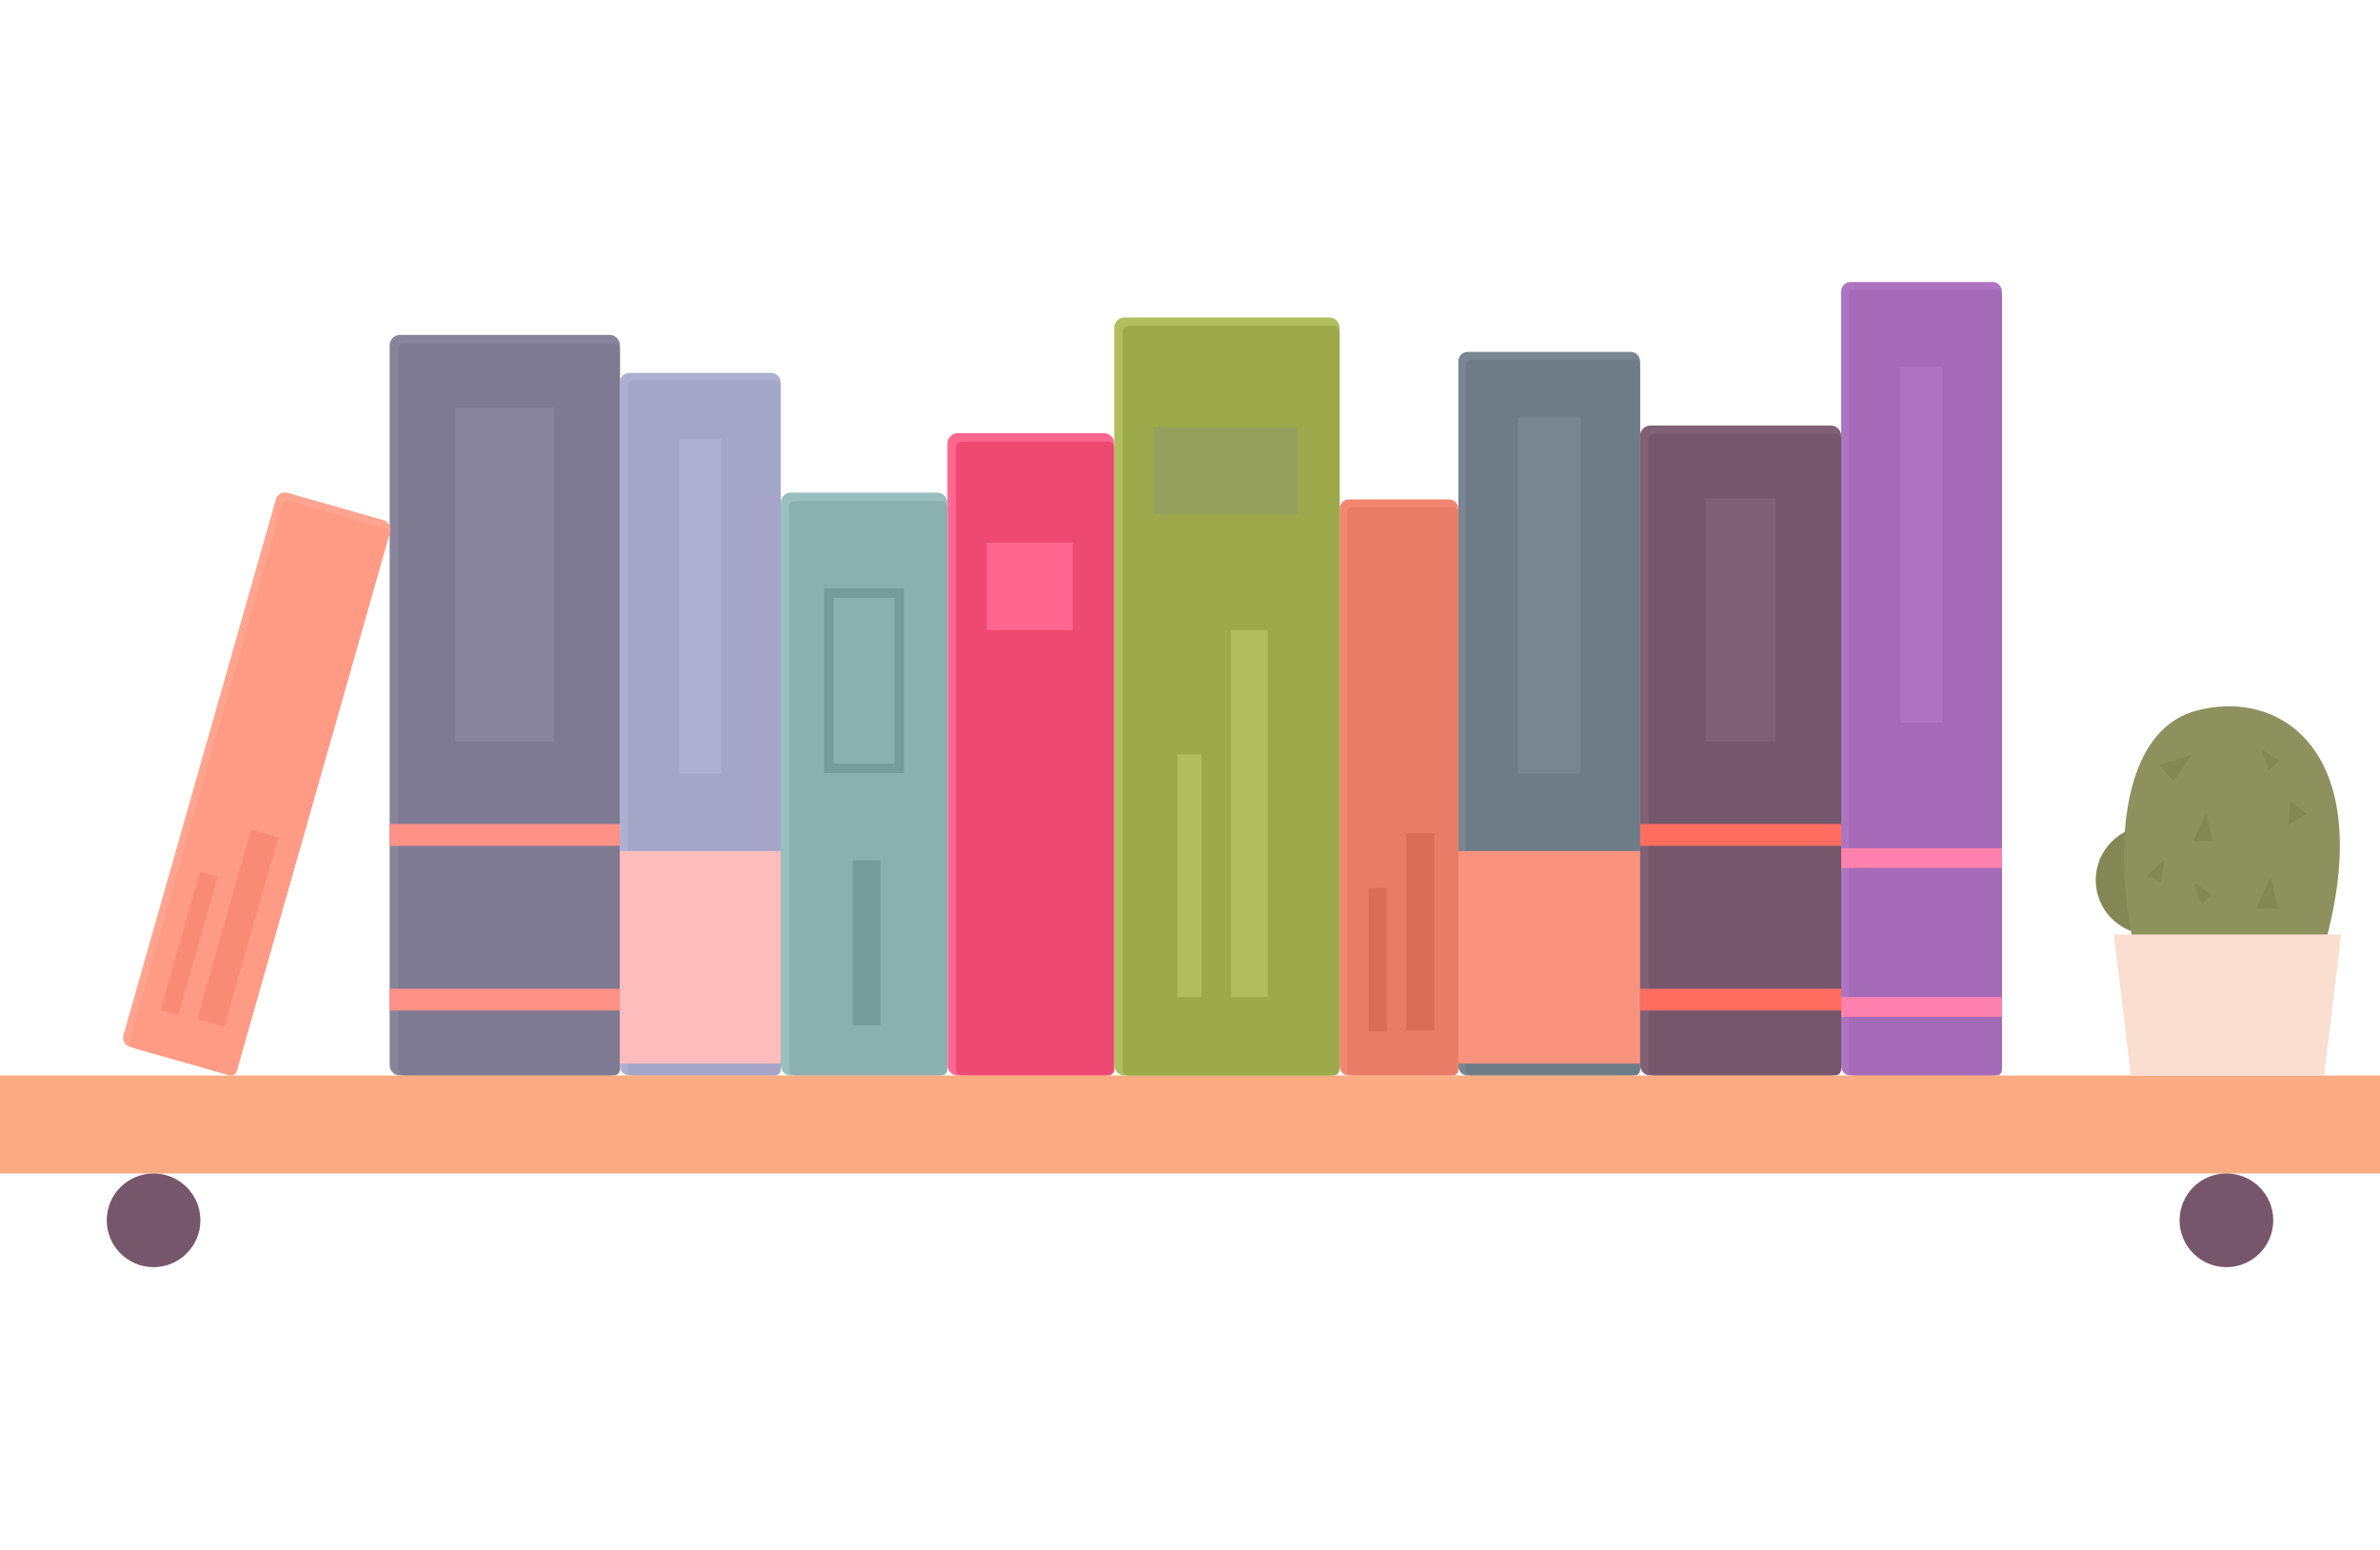
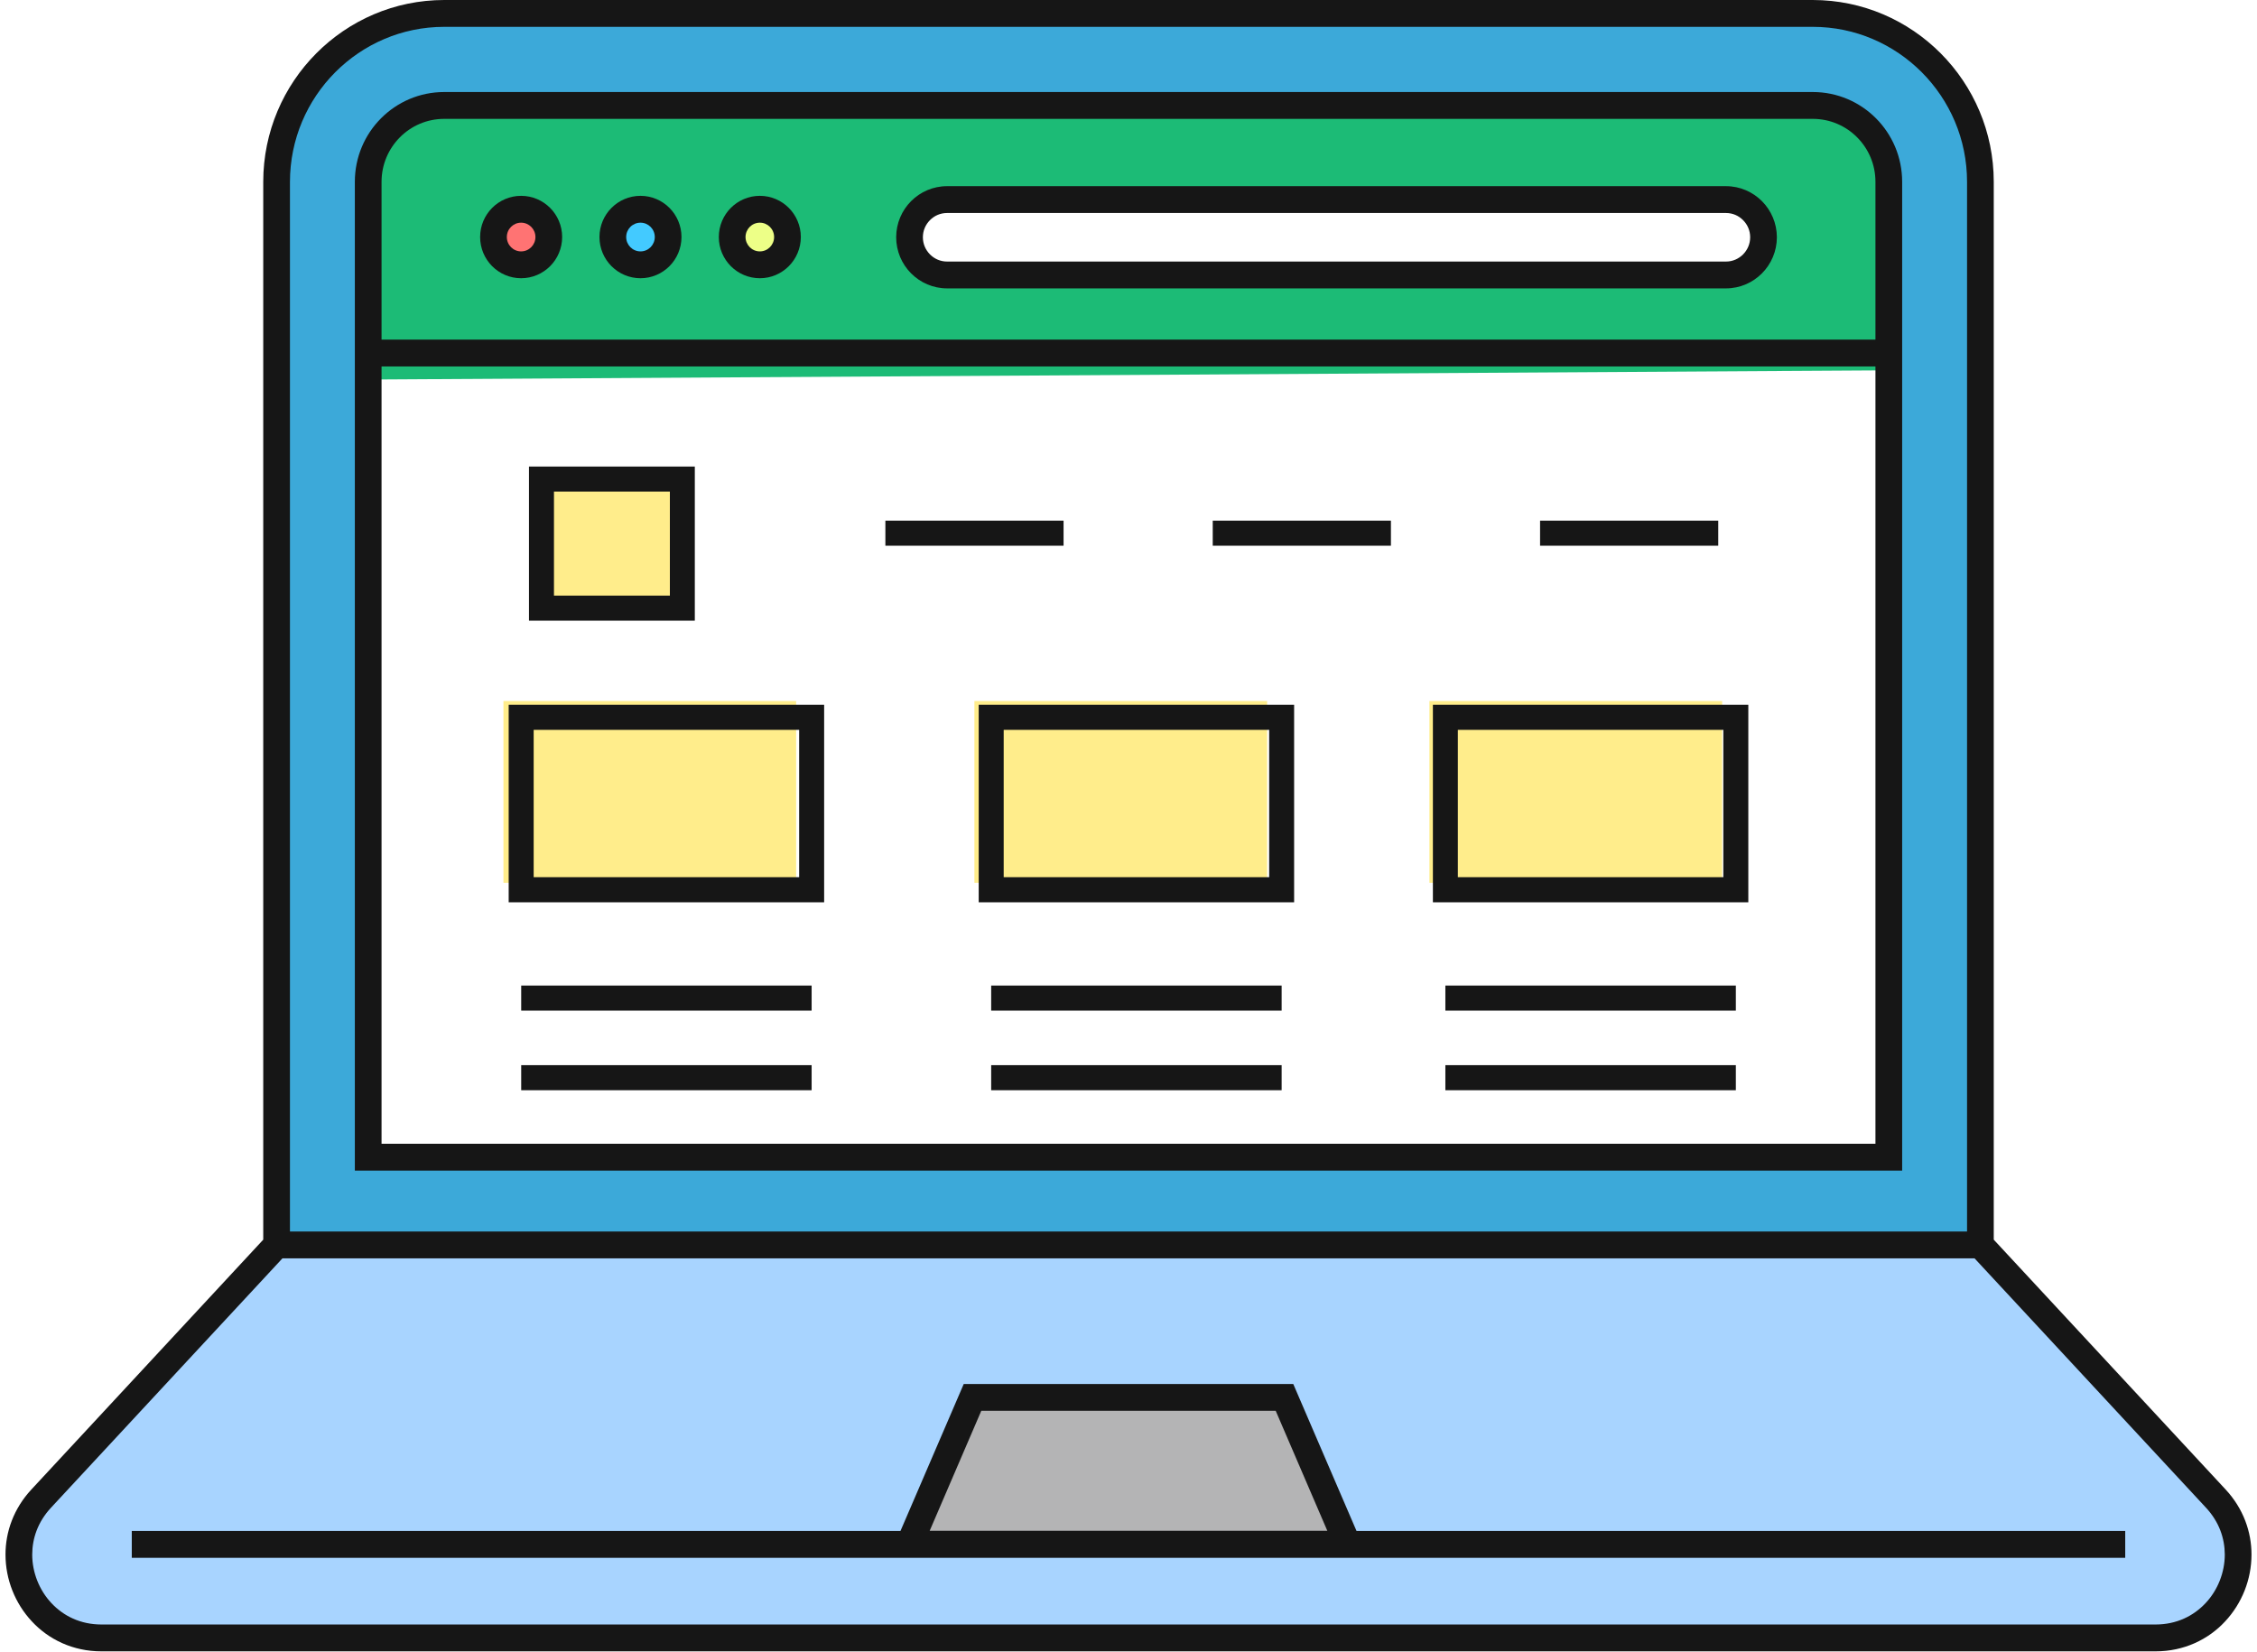
- <svg xmlns="http://www.w3.org/2000/svg" id="body_1" width="295" height="192">
-   <g transform="matrix(0.4097222 0 0 0.4097222 -0 34.95139)">
-     <g>
-       <g>
-         <path d="M556.996 46.542L556.996 236.894C 556.996 238.623 555.594 240.025 553.865 240.025L553.865 240.025L499.287 240.025C 497.558 240.025 496.156 238.623 496.156 236.894L496.156 236.894L496.156 46.542C 496.156 44.813 497.558 43.411 499.287 43.411L499.287 43.411L553.865 43.411C 555.595 43.411 556.996 44.813 556.996 46.542z" stroke="none" fill="#806075" fill-rule="nonzero" />
-         <path d="M500.56 240.026C 499.535 240.026 498.701 239.192 498.701 238.166L498.701 238.166L498.701 47.814C 498.701 46.789 499.535 45.954 500.56 45.954L500.56 45.954L555.137 45.954C 556.162 45.954 556.996 46.788 556.996 47.814L556.996 47.814L556.996 238.166C 556.996 239.192 556.162 240.026 555.137 240.026L555.137 240.026L500.56 240.026z" stroke="none" fill="#76566B" fill-rule="nonzero" />
-         <g>
-           <path d="M496.158 213.777L556.997 213.777L556.997 220.365L496.158 220.365z" stroke="none" fill="#FF6D61" fill-rule="nonzero" />
-           <path d="M496.158 163.962L556.997 163.962L556.997 170.556L496.158 170.556z" stroke="none" fill="#FF6D61" fill-rule="nonzero" />
-         </g>
-         <path d="M516.032 65.396L537.121 65.396L537.121 138.992L516.032 138.992z" stroke="none" fill="#806075" fill-rule="nonzero" />
-       </g>
-       <g>
-         <path d="M187.537 19.134L187.537 236.895C 187.537 238.624 186.135 240.026 184.406 240.026L184.406 240.026L121.005 240.026C 119.276 240.026 117.874 238.624 117.874 236.895L117.874 236.895L117.874 19.134C 117.874 17.405 119.276 16.003 121.005 16.003L121.005 16.003L184.406 16.003C 186.135 16.002 187.537 17.404 187.537 19.134z" stroke="none" fill="#88849B" fill-rule="nonzero" />
-         <path d="M122.277 240.026C 121.252 240.026 120.418 239.192 120.418 238.166L120.418 238.166L120.418 20.405C 120.418 19.38 121.252 18.545 122.277 18.545L122.277 18.545L185.678 18.545C 186.703 18.545 187.537 19.379 187.537 20.405L187.537 20.405L187.537 238.166C 187.537 239.192 186.703 240.026 185.678 240.026L185.678 240.026L122.277 240.026z" stroke="none" fill="#7E7A91" fill-rule="nonzero" />
-         <g>
-           <path d="M117.874 213.777L187.537 213.777L187.537 220.365L117.874 220.365z" stroke="none" fill="#FF9187" fill-rule="nonzero" />
-           <path d="M117.874 163.962L187.537 163.962L187.537 170.556L117.874 170.556z" stroke="none" fill="#FF9187" fill-rule="nonzero" />
-         </g>
-         <path d="M137.749 37.987L167.662 37.987L167.662 138.992L137.749 138.992z" stroke="none" fill="#88849B" fill-rule="nonzero" />
-       </g>
-       <g>
-         <path d="M337.079 48.841L337.079 236.894C 337.079 238.623 335.677 240.025 333.948 240.025L333.948 240.025L289.751 240.025C 288.022 240.025 286.62 238.623 286.62 236.894L286.62 236.894L286.62 48.841C 286.62 47.112 288.022 45.71 289.751 45.71L289.751 45.71L333.948 45.71C 335.678 45.71 337.079 47.112 337.079 48.841z" stroke="none" fill="#FF6790" fill-rule="nonzero" />
-         <path d="M291.024 240.026C 289.999 240.026 289.165 239.192 289.165 238.166L289.165 238.166L289.165 50.113C 289.165 49.088 289.999 48.253 291.024 48.253L291.024 48.253L335.221 48.253C 336.246 48.253 337.08 49.087 337.08 50.113L337.08 50.113L337.08 238.166C 337.08 239.192 336.246 240.026 335.221 240.026L335.221 240.026L291.024 240.026L291.024 240.026z" stroke="none" fill="#EE4972" fill-rule="nonzero" />
-         <path d="M298.502 78.89L324.465 78.89L324.465 105.289L298.502 105.289z" stroke="none" fill="#FF6790" fill-rule="nonzero" />
-       </g>
-       <g>
-         <path d="M605.622 2.83L605.622 237.196C 605.622 238.759 604.355 240.026 602.793 240.026L602.793 240.026L559.825 240.026C 558.262 240.026 556.996 238.759 556.996 237.196L556.996 237.196L556.996 2.83C 556.996 1.267 558.263 0 559.825 0L559.825 0L602.793 0C 604.356 0 605.622 1.267 605.622 2.83z" stroke="none" fill="#AE74C1" fill-rule="nonzero" />
-         <path d="M560.975 240.026C 560.049 240.026 559.295 239.272 559.295 238.345L559.295 238.345L559.295 3.979C 559.295 3.052 560.049 2.298 560.975 2.298L560.975 2.298L603.942 2.298C 604.868 2.298 605.622 3.052 605.622 3.979L605.622 3.979L605.622 238.345C 605.622 239.272 604.868 240.026 603.942 240.026L603.942 240.026L560.975 240.026z" stroke="none" fill="#A46AB7" fill-rule="nonzero" />
-         <g>
-           <path d="M556.996 216.303L605.622 216.303L605.622 222.257L556.996 222.257z" stroke="none" fill="#FF81AD" fill-rule="nonzero" />
-           <path d="M556.996 171.282L605.622 171.282L605.622 177.242L556.996 177.242z" stroke="none" fill="#FF81AD" fill-rule="nonzero" />
-         </g>
-         <path d="M574.958 25.585L587.66 25.585L587.66 133.291L574.958 133.291z" stroke="none" fill="#AE74C1" fill-rule="nonzero" />
-       </g>
-       <g>
-         <path d="M496.158 23.972L496.158 237.196C 496.158 238.76 494.893 240.026 493.329 240.026L493.329 240.026L444.003 240.026C 442.439 240.026 441.174 238.761 441.174 237.196L441.174 237.196L441.174 23.972C 441.174 22.408 442.439 21.142 444.003 21.142L444.003 21.142L493.329 21.142C 494.892 21.142 496.158 22.408 496.158 23.972z" stroke="none" fill="#788691" fill-rule="nonzero" />
-         <path d="M445.154 240.026C 444.228 240.026 443.474 239.272 443.474 238.345L443.474 238.345L443.474 25.12C 443.474 24.193 444.228 23.439 445.154 23.439L445.154 23.439L494.479 23.439C 495.405 23.439 496.159 24.193 496.159 25.12L496.159 25.12L496.159 238.345C 496.159 239.272 495.405 240.026 494.479 240.026L494.479 240.026L445.154 240.026z" stroke="none" fill="#6E7C87" fill-rule="nonzero" />
-         <path d="M459.137 41.01L478.197 41.01L478.197 148.716L459.137 148.716z" stroke="none" fill="#788691" fill-rule="nonzero" />
-         <path d="M441.173 172.126L496.157 172.126L496.157 236.414L441.173 236.414z" stroke="none" fill="#F9937D" fill-rule="nonzero" />
-       </g>
-       <g>
-         <path d="M236.164 30.331L236.164 237.196C 236.164 238.76 234.899 240.026 233.335 240.026L233.335 240.026L190.366 240.026C 188.802 240.026 187.537 238.761 187.537 237.196L187.537 237.196L187.537 30.331C 187.537 28.767 188.802 27.501 190.366 27.501L190.366 27.501L233.335 27.501C 234.898 27.501 236.164 28.767 236.164 30.331z" stroke="none" fill="#AEAFD1" fill-rule="nonzero" />
-         <path d="M191.517 240.026C 190.591 240.026 189.837 239.272 189.837 238.345L189.837 238.345L189.837 31.479C 189.837 30.552 190.591 29.798 191.517 29.798L191.517 29.798L234.484 29.798C 235.41 29.798 236.164 30.552 236.164 31.479L236.164 31.479L236.164 238.345C 236.164 239.272 235.41 240.026 234.484 240.026L234.484 240.026L191.517 240.026z" stroke="none" fill="#A4A5C7" fill-rule="nonzero" />
-         <path d="M205.5 47.369L218.202 47.369L218.202 148.716L205.5 148.716z" stroke="none" fill="#AEAFD1" fill-rule="nonzero" />
-         <path d="M187.537 172.126L236.164 172.126L236.164 236.414L187.537 236.414z" stroke="none" fill="#FFBCBD" fill-rule="nonzero" />
-       </g>
-       <g>
-         <g>
-           <path d="M441.173 68.595L441.173 237.196C 441.173 238.759 439.906 240.026 438.344 240.026L438.344 240.026L408.091 240.026C 406.528 240.026 405.262 238.759 405.262 237.196L405.262 237.196L405.262 68.595C 405.262 67.032 406.529 65.765 408.091 65.765L408.091 65.765L438.344 65.765C 439.907 65.765 441.173 67.032 441.173 68.595z" stroke="none" fill="#F28670" fill-rule="nonzero" />
-           <path d="M409.241 240.026C 408.315 240.026 407.561 239.272 407.561 238.345L407.561 238.345L407.561 69.744C 407.561 68.817 408.315 68.063 409.241 68.063L409.241 68.063L439.494 68.063C 440.42 68.063 441.174 68.817 441.174 69.744L441.174 69.744L441.174 238.345C 441.174 239.272 440.42 240.026 439.494 240.026L439.494 240.026L409.241 240.026z" stroke="none" fill="#E87C66" fill-rule="nonzero" />
-         </g>
-         <path d="M425.436 166.754L433.895 166.754L433.895 226.351L425.436 226.351z" stroke="none" fill="#D96D57" fill-rule="nonzero" />
-         <path d="M414.034 183.309L419.551 183.309L419.551 226.719L414.034 226.719z" stroke="none" fill="#D96D57" fill-rule="nonzero" />
-       </g>
-       <g>
-         <g>
-           <path d="M118.004 75.536L71.871 237.7C 71.443 239.203 69.878 240.075 68.375 239.647L68.375 239.647L39.277 231.365C 37.774 230.937 36.902 229.372 37.33 227.869L37.33 227.869L83.464 65.705C 83.892 64.202 85.457 63.33 86.96 63.758L86.96 63.758L116.058 72.04C 117.56 72.467 118.432 74.033 118.004 75.536z" stroke="none" fill="#FFA48E" fill-rule="nonzero" />
-           <path d="M40.384 231.68C 39.493 231.426 38.974 230.495 39.228 229.603L39.228 229.603L85.36 67.44C 85.614 66.549 86.545 66.03 87.436 66.284L87.436 66.284L116.534 74.566C 117.425 74.82 117.943 75.751 117.69 76.642L117.69 76.642L71.557 238.805C 71.303 239.696 70.372 240.215 69.481 239.962L69.481 239.962L40.384 231.68z" stroke="none" fill="#FF9A84" fill-rule="nonzero" />
-         </g>
-         <path transform="matrix(0.2737 -0.9618 0.9618 0.2737 -135.7567 211.1273)" d="M42.126 191.228L101.722 191.228L101.722 199.687L42.126 199.687z" stroke="none" fill="#F78B75" fill-rule="nonzero" />
-         <path transform="matrix(0.2737 -0.9618 0.9618 0.2737 -150.868 200.3435)" d="M35.523 197.313L78.932 197.313L78.932 202.83L35.523 202.83z" stroke="none" fill="#F78B75" fill-rule="nonzero" />
-       </g>
-       <g>
-         <g>
-           <path d="M286.622 66.838L286.622 236.895C 286.622 238.624 285.22 240.026 283.491 240.026L283.491 240.026L239.294 240.026C 237.565 240.026 236.163 238.624 236.163 236.895L236.163 236.895L236.163 66.838C 236.163 65.109 237.565 63.707 239.294 63.707L239.294 63.707L283.491 63.707C 285.22 63.707 286.622 65.108 286.622 66.838z" stroke="none" fill="#99BFBF" fill-rule="nonzero" />
-           <path d="M240.566 240.026C 239.541 240.026 238.707 239.192 238.707 238.166L238.707 238.166L238.707 68.109C 238.707 67.084 239.541 66.249 240.566 66.249L240.566 66.249L284.763 66.249C 285.788 66.249 286.622 67.083 286.622 68.109L286.622 68.109L286.622 238.166C 286.622 239.192 285.788 240.026 284.763 240.026L284.763 240.026L240.566 240.026L240.566 240.026z" stroke="none" fill="#8AB0B0" fill-rule="nonzero" />
-         </g>
-         <path d="M249.311 92.636L249.311 148.541L273.474 148.541L273.474 147.103L273.474 92.636L249.311 92.636zM252.185 95.512L270.6 95.512L270.6 145.666L252.185 145.666L252.185 95.512z" stroke="none" fill="#769C9C" fill-rule="nonzero" />
-         <path d="M258.003 174.932L266.326 174.932L266.326 224.881L258.003 224.881z" stroke="none" fill="#769C9C" fill-rule="nonzero" />
-       </g>
-       <path d="M0 240.026L720 240.026L720 269.659L0 269.659z" stroke="none" fill="#FAAB82" fill-rule="nonzero" />
-       <g>
-         <g>
-           <path d="M405.262 13.862L405.262 236.894C 405.262 238.623 403.86 240.025 402.131 240.025L402.131 240.025L340.21 240.025C 338.481 240.025 337.079 238.623 337.079 236.894L337.079 236.894L337.079 13.862C 337.079 12.133 338.481 10.731 340.21 10.731L340.21 10.731L402.131 10.731C 403.86 10.731 405.262 12.133 405.262 13.862z" stroke="none" fill="#B0BE60" fill-rule="nonzero" />
-           <path d="M341.482 240.026C 340.457 240.026 339.623 239.192 339.623 238.166L339.623 238.166L339.623 15.134C 339.623 14.109 340.457 13.274 341.482 13.274L341.482 13.274L403.403 13.274C 404.428 13.274 405.262 14.108 405.262 15.134L405.262 15.134L405.262 238.166C 405.262 239.192 404.428 240.026 403.403 240.026L403.403 240.026L341.482 240.026z" stroke="none" fill="#9CAA4C" fill-rule="nonzero" />
-           <path d="M348.96 43.91L392.647 43.91L392.647 70.309L348.96 70.309z" stroke="none" fill="#94A05C" fill-rule="nonzero" />
-         </g>
-         <path d="M372.442 105.289L383.519 105.289L383.519 216.303L372.442 216.303z" stroke="none" fill="#B0BE60" fill-rule="nonzero" />
-         <path d="M356.212 142.868L363.464 142.868L363.464 216.303L356.212 216.303z" stroke="none" fill="#B0BE60" fill-rule="nonzero" />
-       </g>
-       <g>
-         <path d="M634.003 180.916C 634.003 171.836 641.362 164.475 650.44 164.475C 659.518 164.475 666.877 171.836 666.877 180.916C 666.877 189.996 659.518 197.357 650.44 197.357C 641.362 197.357 634.003 189.996 634.003 180.916" stroke="none" fill="#828754" fill-rule="nonzero" />
-         <path d="M650.116 216.162C 639.47 188.975 636.622 137.041 664.465 129.669C 692.308 122.297 722.125 145.506 700.366 210.066L700.366 210.066L650.116 216.162z" stroke="none" fill="#8C915E" fill-rule="nonzero" />
-         <path d="M703.099 240.026L644.629 240.026L639.47 197.357L708.259 197.357L703.099 240.026" stroke="none" fill="#FADED0" fill-rule="nonzero" />
-         <path d="M649.386 179.838L654.671 174.811L653.669 181.53L649.386 179.838" stroke="none" fill="#828754" fill-rule="nonzero" />
-         <path d="M682.49 189.52L686.951 179.904L689.181 189.52L682.49 189.52" stroke="none" fill="#828754" fill-rule="nonzero" />
-         <path d="M663.511 169.092L667.408 160.69L669.357 169.092L663.511 169.092" stroke="none" fill="#828754" fill-rule="nonzero" />
-         <path d="M686.317 147.803L684.126 141.333L689.439 144.829L686.317 147.803" stroke="none" fill="#828754" fill-rule="nonzero" />
-         <path d="M665.968 188.266L663.777 181.795L669.091 185.291L665.968 188.266" stroke="none" fill="#828754" fill-rule="nonzero" />
-         <path d="M653.176 146.16L663.042 143.023L657.594 150.978L653.176 146.16" stroke="none" fill="#828754" fill-rule="nonzero" />
-         <path d="M692.234 164.284L692.932 157.097L697.802 160.86L692.234 164.284" stroke="none" fill="#828754" fill-rule="nonzero" />
-       </g>
-       <g>
-         <path d="M32.293 283.829C 32.293 276.003 38.636 269.658 46.46 269.658C 54.284 269.658 60.627 276.003 60.627 283.829C 60.627 291.655 54.284 298 46.46 298C 38.636 298 32.293 291.655 32.293 283.829" stroke="none" fill="#76566B" fill-rule="nonzero" />
-         <path d="M659.373 283.829C 659.373 276.003 665.716 269.658 673.54 269.658C 681.364 269.658 687.707 276.003 687.707 283.829C 687.707 291.655 681.364 298 673.54 298C 665.716 298 659.373 291.655 659.373 283.829" stroke="none" fill="#76566B" fill-rule="nonzero" />
-       </g>
-     </g>
+ <svg xmlns="http://www.w3.org/2000/svg" width="205px" height="150px" viewBox="0 0 204 150" version="1.1">
+   <g id="surface1">
+     <path style=" stroke:none;fill-rule:nonzero;fill:rgb(23.529%,66.275%,85.098%);fill-opacity:1;" d="M 179.281 112.57 L 179.281 16 C 179.281 7.566 172.453 0.703 164.059 0.703 L 39.754 0.703 C 31.359 0.703 24.531 7.566 24.531 16 L 24.531 112.57 " />
+     <path style=" stroke:none;fill-rule:nonzero;fill:rgb(10.98%,73.333%,46.275%);fill-opacity:1;" d="M 32.848 104.598 L 32.848 16 C 32.848 12.168 35.941 9.062 39.754 9.062 L 164.059 9.062 C 167.871 9.062 170.961 12.168 170.961 16 L 170.961 104.598 Z M 32.848 104.598 " />
+     <path style=" stroke:none;fill-rule:nonzero;fill:rgb(100%,100%,100%);fill-opacity:1;" d="M 170.965 104.598 L 32.621 105.434 L 32.621 34.477 L 170.965 33.641 Z M 170.965 104.598 " />
+     <path style=" stroke:none;fill-rule:nonzero;fill:rgb(100%,45.098%,45.098%);fill-opacity:1;" d="M 49.25 21.016 C 49.25 22.41 48.125 23.539 46.738 23.539 C 45.352 23.539 44.227 22.41 44.227 21.016 C 44.227 19.621 45.352 18.492 46.738 18.492 C 48.125 18.492 49.25 19.621 49.25 21.016 Z M 49.25 21.016 " />
+     <path style=" stroke:none;fill-rule:nonzero;fill:rgb(26.275%,79.216%,100%);fill-opacity:1;" d="M 60.09 21.016 C 60.09 22.41 58.965 23.539 57.578 23.539 C 56.191 23.539 55.066 22.41 55.066 21.016 C 55.066 19.621 56.191 18.492 57.578 18.492 C 58.965 18.492 60.09 19.621 60.09 21.016 Z M 60.09 21.016 " />
+     <path style=" stroke:none;fill-rule:nonzero;fill:rgb(92.941%,100%,52.941%);fill-opacity:1;" d="M 70.934 21.016 C 70.934 22.41 69.809 23.539 68.422 23.539 C 67.031 23.539 65.91 22.41 65.91 21.016 C 65.91 19.621 67.035 18.492 68.422 18.492 C 69.809 18.492 70.934 19.621 70.934 21.016 Z M 70.934 21.016 " />
+     <path style=" stroke:none;fill-rule:nonzero;fill:rgb(100%,100%,100%);fill-opacity:1;" d="M 156.176 24.461 L 85.426 24.461 C 83.551 24.461 82.016 22.918 82.016 21.035 C 82.016 19.152 83.551 17.613 85.426 17.613 L 156.176 17.613 C 158.051 17.613 159.586 19.152 159.586 21.035 C 159.586 22.918 158.051 24.461 156.176 24.461 Z M 156.176 24.461 " />
+     <path style=" stroke:none;fill-rule:nonzero;fill:rgb(65.882%,83.137%,100%);fill-opacity:1;" d="M 200.668 135.613 L 179.281 112.57 L 24.531 112.57 L 3.145 135.613 C -1.316 140.422 2.074 148.266 8.621 148.266 L 195.191 148.266 C 201.734 148.266 205.129 140.422 200.668 135.613 Z M 200.668 135.613 " />
+     <path style=" stroke:none;fill-rule:nonzero;fill:rgb(70.588%,70.588%,70.98%);fill-opacity:1;" d="M 121.812 139.77 L 117.461 129.66 C 116.617 127.703 114.699 126.438 112.578 126.438 L 91.23 126.438 C 89.109 126.438 87.191 127.703 86.352 129.66 L 82 139.77 Z M 121.812 139.77 " />
+     <path style=" stroke:none;fill-rule:nonzero;fill:rgb(100%,92.941%,54.51%);fill-opacity:1;" d="M 45.227 63.676 L 71.812 63.676 L 71.812 80.188 L 45.227 80.188 Z M 45.227 63.676 " />
+     <path style=" stroke:none;fill-rule:nonzero;fill:rgb(100%,92.941%,54.51%);fill-opacity:1;" d="M 88.004 63.676 L 114.59 63.676 L 114.59 80.188 L 88.004 80.188 Z M 88.004 63.676 " />
+     <path style=" stroke:none;fill-rule:nonzero;fill:rgb(100%,92.941%,54.51%);fill-opacity:1;" d="M 129.332 63.676 L 155.918 63.676 L 155.918 80.188 L 129.332 80.188 Z M 129.332 63.676 " />
+     <path style=" stroke:none;fill-rule:nonzero;fill:rgb(100%,92.941%,54.51%);fill-opacity:1;" d="M 48.125 42.793 L 61.418 42.793 L 61.418 55.176 L 48.125 55.176 Z M 48.125 42.793 " />
+     <path style=" stroke:none;fill-rule:nonzero;fill:rgb(8.627%,8.627%,8.627%);fill-opacity:1;" d="M 172.27 106.332 L 172.27 16.516 C 172.27 12.008 168.637 8.359 164.152 8.359 L 39.848 8.359 C 35.363 8.359 31.73 12.008 31.73 16.516 L 31.73 106.332 Z M 34.156 16.516 C 34.156 14.934 34.793 13.508 35.824 12.469 C 36.855 11.434 38.273 10.797 39.848 10.797 L 164.152 10.797 C 165.727 10.797 167.145 11.434 168.176 12.469 C 169.211 13.508 169.844 14.934 169.844 16.516 L 169.844 30.848 L 34.156 30.848 Z M 34.156 33.285 L 169.844 33.285 L 169.844 103.895 L 34.156 103.895 Z M 34.156 33.285 " />
+     <path style=" stroke:none;fill-rule:nonzero;fill:rgb(8.627%,8.627%,8.627%);fill-opacity:1;" d="M 46.832 17.789 C 44.777 17.789 43.109 19.465 43.109 21.531 C 43.109 23.598 44.777 25.273 46.832 25.273 C 48.891 25.273 50.559 23.598 50.559 21.531 C 50.559 19.465 48.891 17.789 46.832 17.789 Z M 46.832 22.836 C 46.117 22.836 45.535 22.25 45.535 21.531 C 45.535 20.809 46.117 20.227 46.832 20.227 C 47.551 20.227 48.133 20.812 48.133 21.531 C 48.133 22.25 47.551 22.836 46.832 22.836 Z M 46.832 22.836 " />
+     <path style=" stroke:none;fill-rule:nonzero;fill:rgb(8.627%,8.627%,8.627%);fill-opacity:1;" d="M 57.676 17.789 C 55.617 17.789 53.949 19.465 53.949 21.531 C 53.949 23.598 55.617 25.273 57.676 25.273 C 59.73 25.273 61.398 23.598 61.398 21.531 C 61.398 19.465 59.73 17.789 57.676 17.789 Z M 57.676 22.836 C 56.957 22.836 56.375 22.25 56.375 21.531 C 56.375 20.812 56.957 20.227 57.676 20.227 C 58.391 20.227 58.973 20.809 58.973 21.531 C 58.973 22.25 58.391 22.836 57.676 22.836 Z M 57.676 22.836 " />
+     <path style=" stroke:none;fill-rule:nonzero;fill:rgb(8.627%,8.627%,8.627%);fill-opacity:1;" d="M 68.516 17.789 C 66.457 17.789 64.789 19.465 64.789 21.531 C 64.789 23.598 66.457 25.273 68.516 25.273 C 70.57 25.273 72.238 23.598 72.238 21.531 C 72.238 19.465 70.57 17.789 68.516 17.789 Z M 68.516 22.836 C 67.797 22.836 67.219 22.25 67.215 21.531 C 67.219 20.809 67.797 20.227 68.516 20.227 C 69.23 20.227 69.812 20.809 69.812 21.531 C 69.812 22.25 69.23 22.836 68.516 22.836 Z M 68.516 22.836 " />
+     <path style=" stroke:none;fill-rule:nonzero;fill:rgb(8.627%,8.627%,8.627%);fill-opacity:1;" d="M 156.27 16.91 L 85.52 16.91 C 82.969 16.914 80.902 18.988 80.898 21.551 C 80.902 24.113 82.969 26.191 85.52 26.195 L 156.27 26.195 C 158.82 26.191 160.887 24.113 160.891 21.551 C 160.887 18.988 158.82 16.914 156.27 16.91 Z M 157.82 23.109 C 157.418 23.512 156.875 23.758 156.27 23.758 L 85.52 23.758 C 84.914 23.758 84.371 23.512 83.969 23.109 C 83.566 22.703 83.324 22.156 83.324 21.551 C 83.324 20.945 83.566 20.398 83.969 19.996 C 84.371 19.59 84.914 19.348 85.52 19.348 L 156.27 19.348 C 156.875 19.348 157.418 19.59 157.82 19.996 C 158.223 20.398 158.465 20.945 158.465 21.551 C 158.465 22.156 158.223 22.703 157.82 23.109 Z M 157.82 23.109 " />
+     <path style=" stroke:none;fill-rule:nonzero;fill:rgb(8.627%,8.627%,8.627%);fill-opacity:1;" d="M 180.59 112.605 L 180.59 16.516 C 180.586 7.406 173.219 0.004 164.152 0 L 39.848 0 C 30.781 0.004 23.414 7.406 23.41 16.516 L 23.41 112.605 L 2.352 135.297 C 0.742 137.027 -0.004 139.152 0 141.211 C 0 143.465 0.867 145.645 2.395 147.281 C 3.914 148.922 6.133 150.004 8.715 150 L 195.285 150 C 197.867 150.004 200.086 148.922 201.605 147.281 C 203.133 145.645 204 143.465 204 141.211 C 204.004 139.152 203.258 137.027 201.648 135.297 Z M 29.945 6.566 C 32.488 4.016 35.984 2.438 39.848 2.438 L 164.152 2.438 C 168.016 2.438 171.512 4.016 174.055 6.566 C 176.594 9.121 178.164 12.633 178.164 16.516 L 178.164 111.867 L 25.836 111.867 L 25.836 16.516 C 25.84 12.633 27.406 9.121 29.945 6.566 Z M 199.836 145.613 C 198.73 146.793 197.195 147.559 195.285 147.562 L 8.715 147.562 C 6.805 147.559 5.27 146.793 4.164 145.613 C 3.062 144.434 2.426 142.828 2.426 141.211 C 2.43 139.73 2.938 138.246 4.125 136.961 L 25.152 114.305 L 178.848 114.305 L 199.875 136.961 L 200.762 136.129 L 199.875 136.961 C 201.062 138.246 201.57 139.73 201.574 141.211 C 201.574 142.828 200.938 144.438 199.836 145.613 Z M 199.836 145.613 " />
+     <path style=" stroke:none;fill-rule:nonzero;fill:rgb(8.627%,8.627%,8.627%);fill-opacity:1;" d="M 116.965 125.715 L 87.035 125.715 L 81.289 139.066 L 11.469 139.066 L 11.469 141.504 L 192.531 141.504 L 192.531 139.066 L 122.711 139.066 Z M 83.941 139.051 L 88.629 128.152 L 115.371 128.152 L 120.059 139.051 Z M 83.941 139.051 " />
+     <path style=" stroke:none;fill-rule:nonzero;fill:rgb(8.627%,8.627%,8.627%);fill-opacity:1;" d="M 46.84 89.523 L 73.219 89.523 L 73.219 91.801 L 46.84 91.801 Z M 46.84 89.523 " />
+     <path style=" stroke:none;fill-rule:nonzero;fill:rgb(8.627%,8.627%,8.627%);fill-opacity:1;" d="M 46.84 96.754 L 73.219 96.754 L 73.219 99.031 L 46.84 99.031 Z M 46.84 96.754 " />
+     <path style=" stroke:none;fill-rule:nonzero;fill:rgb(8.627%,8.627%,8.627%);fill-opacity:1;" d="M 130.781 89.523 L 157.164 89.523 L 157.164 91.801 L 130.781 91.801 Z M 130.781 89.523 " />
+     <path style=" stroke:none;fill-rule:nonzero;fill:rgb(8.627%,8.627%,8.627%);fill-opacity:1;" d="M 130.781 96.754 L 157.164 96.754 L 157.164 99.031 L 130.781 99.031 Z M 130.781 96.754 " />
+     <path style=" stroke:none;fill-rule:nonzero;fill:rgb(8.627%,8.627%,8.627%);fill-opacity:1;" d="M 89.527 89.523 L 115.91 89.523 L 115.91 91.801 L 89.527 91.801 Z M 89.527 89.523 " />
+     <path style=" stroke:none;fill-rule:nonzero;fill:rgb(8.627%,8.627%,8.627%);fill-opacity:1;" d="M 89.527 96.754 L 115.91 96.754 L 115.91 99.031 L 89.527 99.031 Z M 89.527 96.754 " />
+     <path style=" stroke:none;fill-rule:nonzero;fill:rgb(8.627%,8.627%,8.627%);fill-opacity:1;" d="M 45.703 81.961 L 74.355 81.961 L 74.355 64.02 L 45.703 64.02 Z M 47.973 66.297 L 72.086 66.297 L 72.086 79.68 L 47.973 79.68 Z M 47.973 66.297 " />
+     <path style=" stroke:none;fill-rule:nonzero;fill:rgb(8.627%,8.627%,8.627%);fill-opacity:1;" d="M 129.648 81.961 L 158.297 81.961 L 158.297 64.02 L 129.648 64.02 Z M 131.914 66.297 L 156.027 66.297 L 156.027 79.68 L 131.914 79.68 Z M 131.914 66.297 " />
+     <path style=" stroke:none;fill-rule:nonzero;fill:rgb(8.627%,8.627%,8.627%);fill-opacity:1;" d="M 88.395 81.961 L 117.043 81.961 L 117.043 64.02 L 88.395 64.02 Z M 90.664 66.297 L 114.777 66.297 L 114.777 79.68 L 90.664 79.68 Z M 90.664 66.297 " />
+     <path style=" stroke:none;fill-rule:nonzero;fill:rgb(8.627%,8.627%,8.627%);fill-opacity:1;" d="M 62.609 55.238 L 62.609 42.379 L 47.547 42.379 L 47.547 56.379 L 62.609 56.379 Z M 49.816 54.102 L 49.816 44.656 L 60.344 44.656 L 60.344 54.102 Z M 49.816 54.102 " />
+     <path style=" stroke:none;fill-rule:nonzero;fill:rgb(8.627%,8.627%,8.627%);fill-opacity:1;" d="M 79.918 47.293 L 96.102 47.293 L 96.102 49.57 L 79.918 49.57 Z M 79.918 47.293 " />
+     <path style=" stroke:none;fill-rule:nonzero;fill:rgb(8.627%,8.627%,8.627%);fill-opacity:1;" d="M 109.652 47.293 L 125.836 47.293 L 125.836 49.57 L 109.652 49.57 Z M 109.652 47.293 " />
+     <path style=" stroke:none;fill-rule:nonzero;fill:rgb(8.627%,8.627%,8.627%);fill-opacity:1;" d="M 139.383 47.293 L 155.566 47.293 L 155.566 49.57 L 139.383 49.57 Z M 139.383 47.293 " />
  </g>
</svg>
